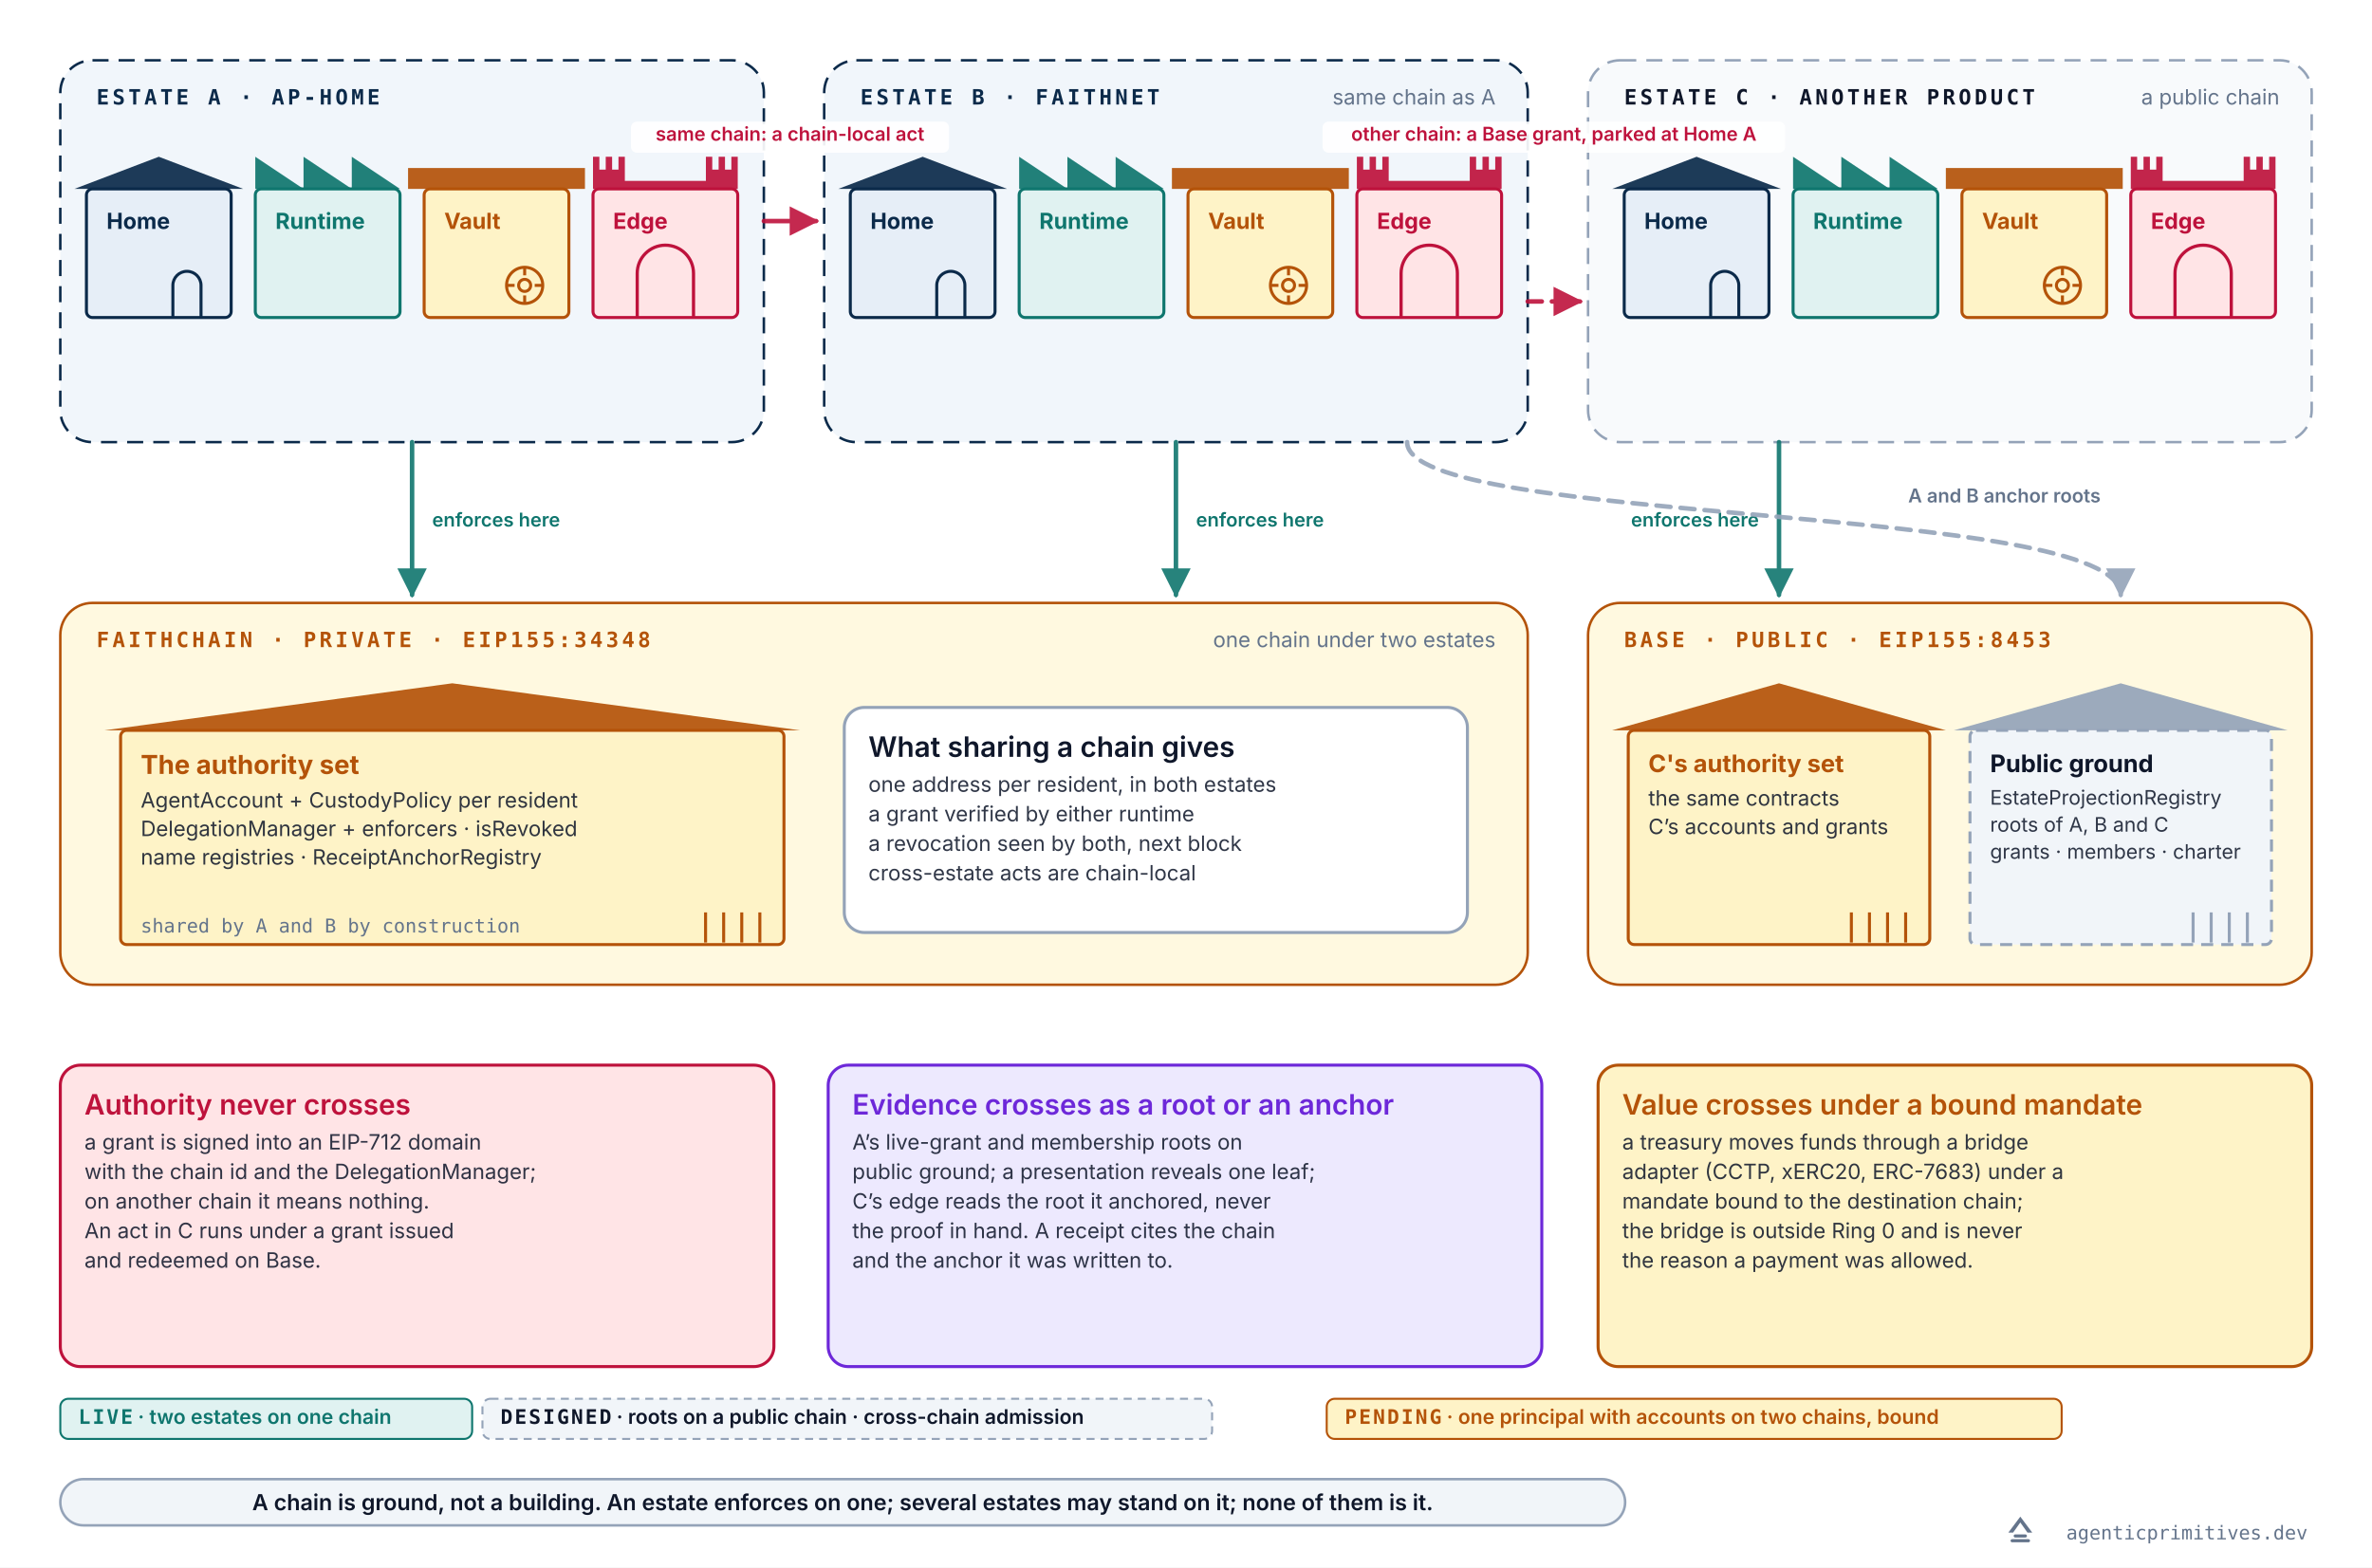
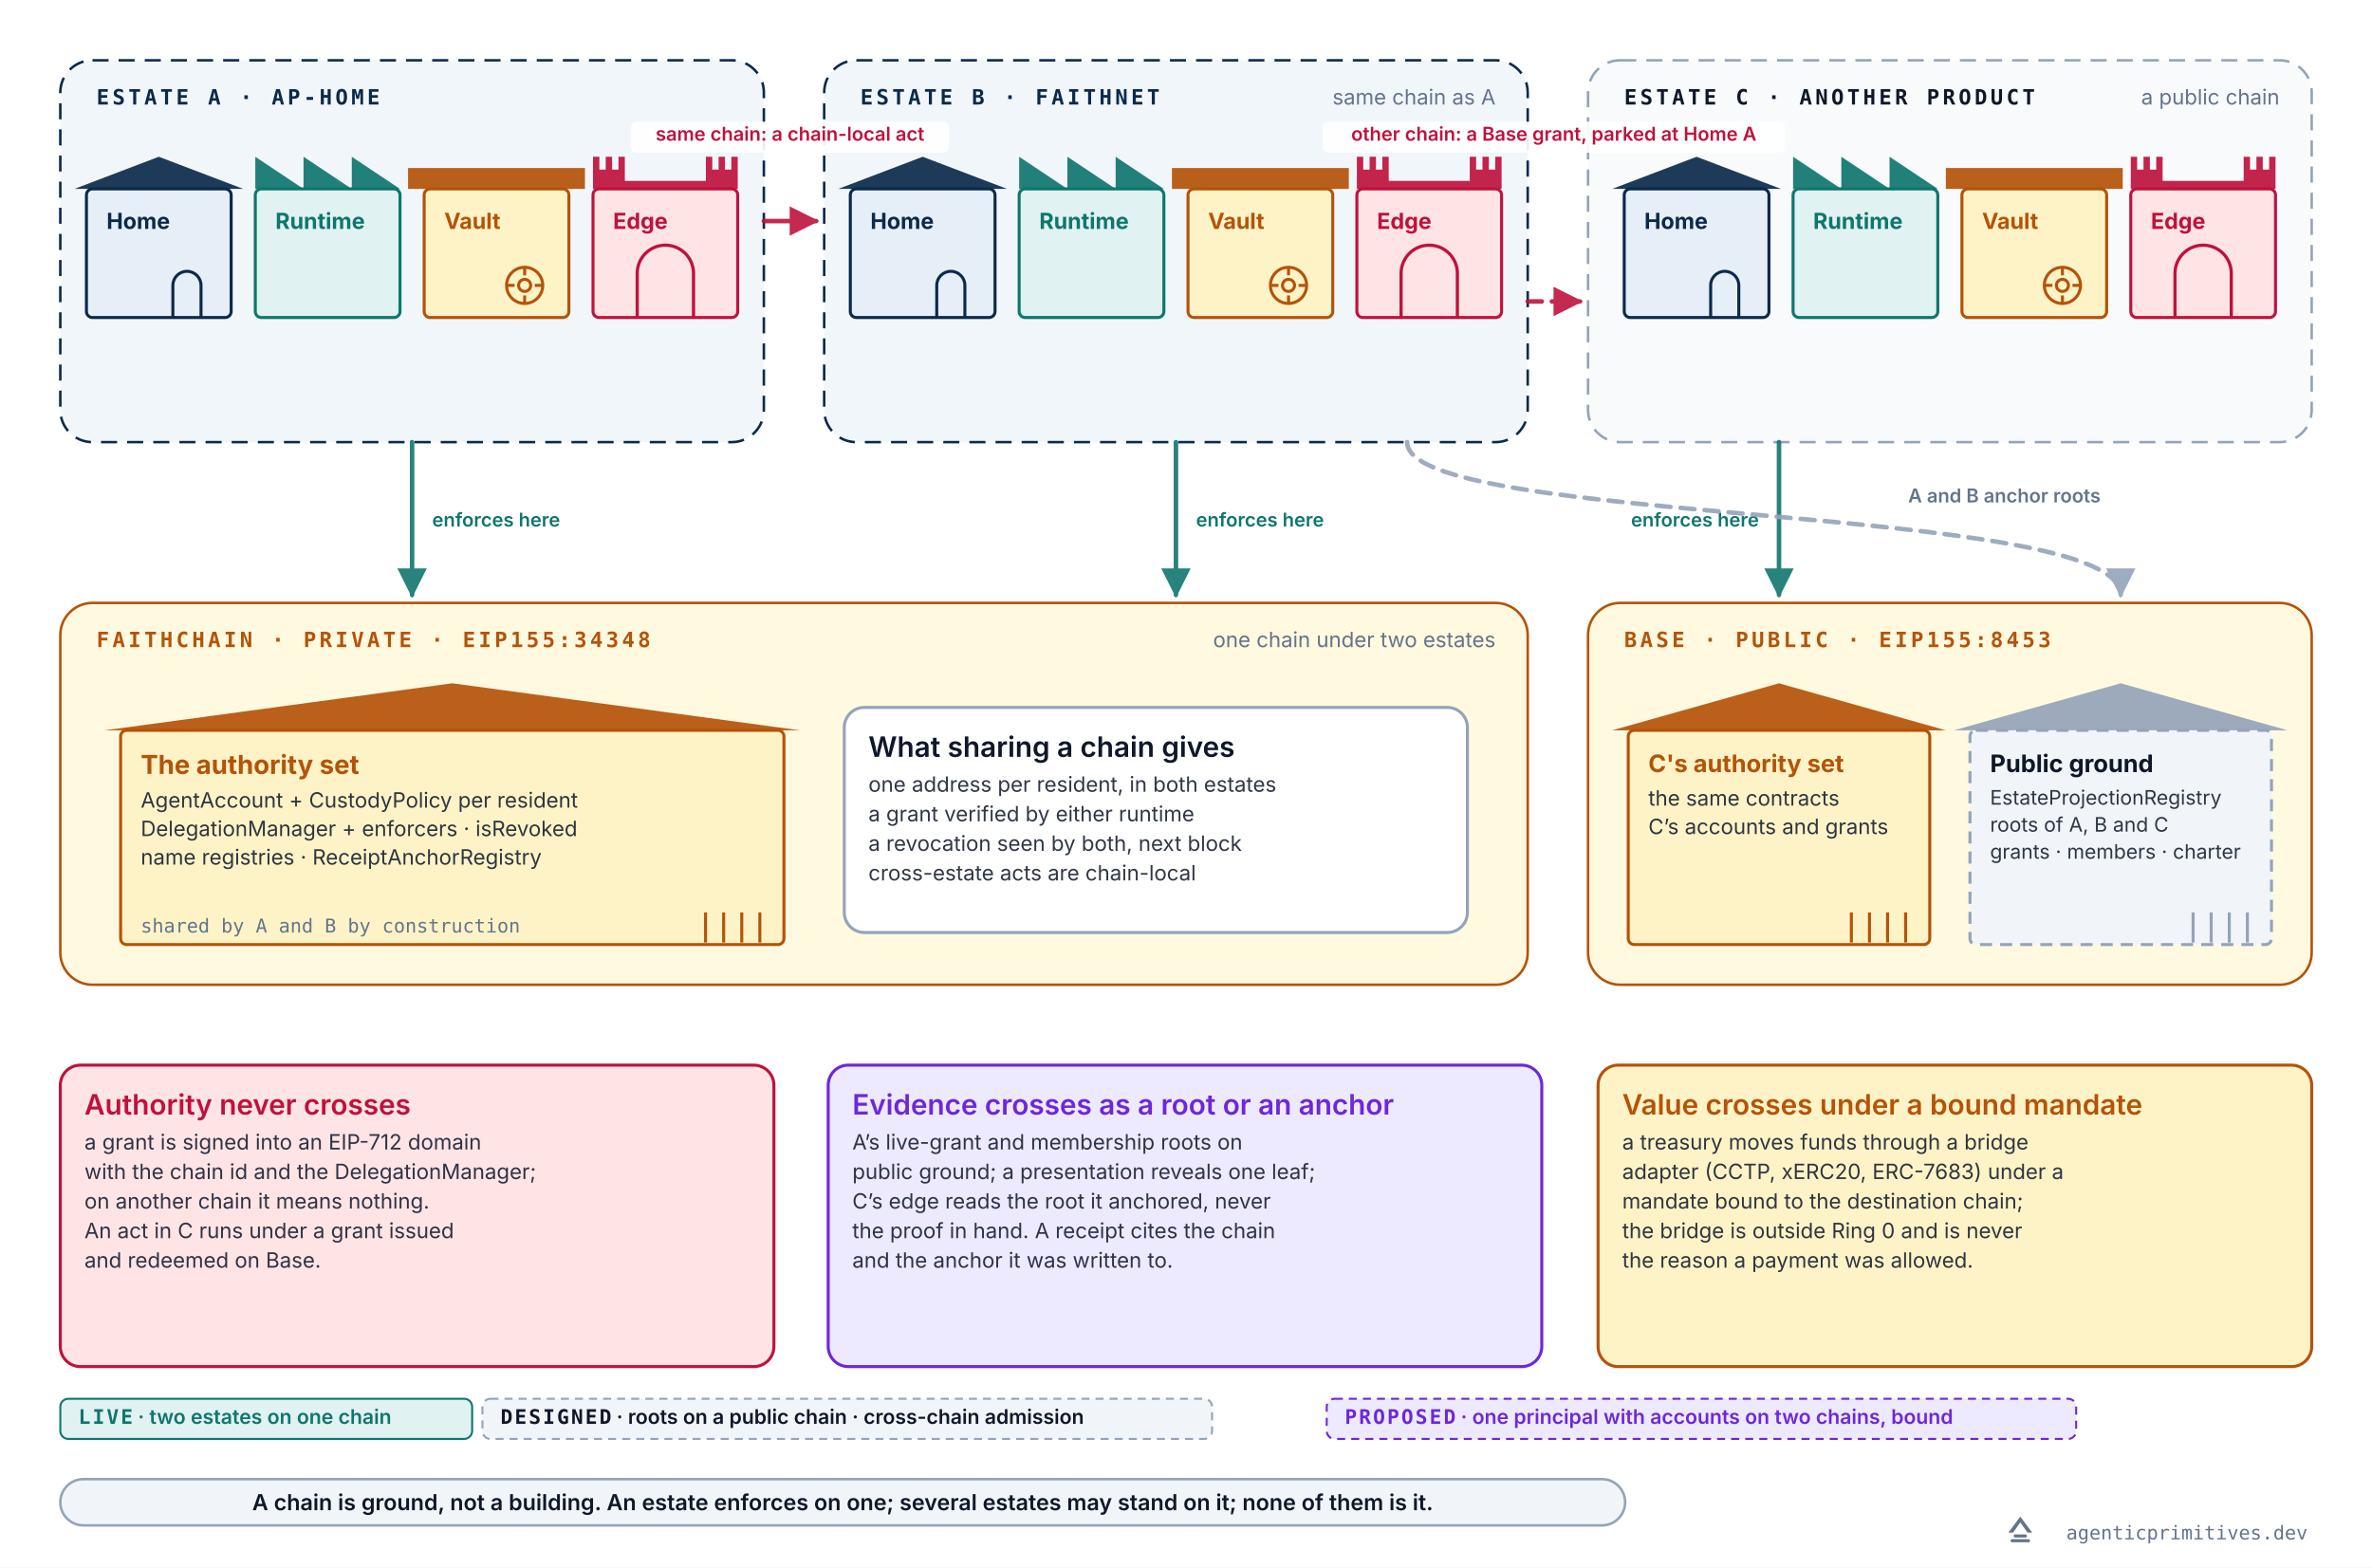
<svg xmlns="http://www.w3.org/2000/svg" viewBox="0 0 1180 780" role="img" aria-labelledby="chains-and-estates-title" style="width:100%;height:auto;display:block;font-family:ui-sans-serif, system-ui, -apple-system, &quot;Segoe UI&quot;, Inter, sans-serif;font-feature-settings:normal;word-spacing:0.12em">
  <defs>
    <marker id="chains-and-estates-arrow" viewBox="0 0 10 10" refX="9" refY="5" markerWidth="6.5" markerHeight="6.5" orient="auto-start-reverse">
      <path d="M 0 0 L 10 5 L 0 10 z" fill="#94a3b8" />
    </marker>
    <marker id="chains-and-estates-arrow-ink" viewBox="0 0 10 10" refX="9" refY="5" markerWidth="6.5" markerHeight="6.5" orient="auto-start-reverse">
      <path d="M 0 0 L 10 5 L 0 10 z" fill="#0f172a" />
    </marker>
    <marker id="chains-and-estates-arrow-amber" viewBox="0 0 10 10" refX="9" refY="5" markerWidth="6.5" markerHeight="6.5" orient="auto-start-reverse">
      <path d="M 0 0 L 10 5 L 0 10 z" fill="#b45309" />
    </marker>
    <marker id="chains-and-estates-arrow-teal" viewBox="0 0 10 10" refX="9" refY="5" markerWidth="6.5" markerHeight="6.5" orient="auto-start-reverse">
      <path d="M 0 0 L 10 5 L 0 10 z" fill="#0f766e" />
    </marker>
    <marker id="chains-and-estates-arrow-rose" viewBox="0 0 10 10" refX="9" refY="5" markerWidth="6.5" markerHeight="6.5" orient="auto-start-reverse">
      <path d="M 0 0 L 10 5 L 0 10 z" fill="#be123c" />
    </marker>
    <marker id="chains-and-estates-arrow-navy" viewBox="0 0 10 10" refX="9" refY="5" markerWidth="6.5" markerHeight="6.5" orient="auto-start-reverse">
      <path d="M 0 0 L 10 5 L 0 10 z" fill="#0b2a4a" />
    </marker>
    <marker id="chains-and-estates-arrow-violet" viewBox="0 0 10 10" refX="9" refY="5" markerWidth="6.5" markerHeight="6.5" orient="auto-start-reverse">
      <path d="M 0 0 L 10 5 L 0 10 z" fill="#6d28d9" />
    </marker>
    <filter id="chains-and-estates-shadow" x="-10%" y="-10%" width="120%" height="130%">
      <feDropShadow dx="0" dy="2" stdDeviation="3" flood-color="#000" flood-opacity="0.12" />
    </filter>
  </defs>
  <rect x="0" y="0" width="1180" height="780" fill="#ffffff" />
  <g>
    <rect x="30" y="30" width="350" height="190" rx="16" fill="#e6eef7" fill-opacity="0.55" stroke="#0b2a4a" stroke-width="1.25" stroke-dasharray="8 5" />
    <text x="48" y="52" font-size="10.5" font-weight="700" fill="#0b2a4a" letter-spacing="1.6" font-family="ui-monospace, SFMono-Regular, Menlo, Consolas, monospace">ESTATE A · AP-HOME</text>
  </g>
  <g>
    <path d="M 37 94 L 79 78 L 121 94 Z" fill="#0b2a4a" opacity="0.92" />
    <rect x="43" y="94" width="72" height="64" rx="3" fill="#e6eef7" stroke="#0b2a4a" stroke-width="1.5" />
    <text x="53" y="113.9" font-size="11" font-weight="650" fill="#0b2a4a" font-family="ui-sans-serif, system-ui, -apple-system, &quot;Segoe UI&quot;, Inter, sans-serif">Home</text>
    <path d="M 86 158 v -16 a 7 7 0 0 1 14 0 v 16" fill="none" stroke="#0b2a4a" stroke-width="1.5" />
  </g>
  <g>
    <path d="M 127 94 L 127 78 L 151 94 L 151 78 L 175 94 L 175 78 L 199 94 Z" fill="#0f766e" opacity="0.92" />
    <rect x="127" y="94" width="72" height="64" rx="3" fill="#e0f2f1" stroke="#0f766e" stroke-width="1.5" />
    <text x="137" y="113.9" font-size="11" font-weight="650" fill="#0f766e" font-family="ui-sans-serif, system-ui, -apple-system, &quot;Segoe UI&quot;, Inter, sans-serif">Runtime</text>
  </g>
  <g>
    <path d="M 203 94 L 203 83.6 L 291 83.6 L 291 94 Z" fill="#b45309" opacity="0.92" />
    <rect x="211" y="94" width="72" height="64" rx="3" fill="#fef3c7" stroke="#b45309" stroke-width="1.5" />
    <text x="221" y="113.9" font-size="11" font-weight="650" fill="#b45309" font-family="ui-sans-serif, system-ui, -apple-system, &quot;Segoe UI&quot;, Inter, sans-serif">Vault</text>
    <g fill="none" stroke="#b45309" stroke-width="1.5">
      <circle cx="261" cy="142" r="9" />
      <circle cx="261" cy="142" r="3" />
      <path d="M 261 133 v 4 M 261 147 v 4 M 252 142 h 4 M 266 142 h 4" />
    </g>
  </g>
  <g>
    <path d="M 295 94 L 295 78 L 295 78 L 298.168 78 L 298.168 84.4 L 301.336 84.4 L 301.336 78 L 304.504 78 L 304.504 84.4 L 307.672 84.4 L 307.672 78 L 310.84 78 L 310.84 84.4 L 310.84 90 L 351.16 90 L 351.16 84.4 L 351.16 78 L 354.328 78 L 354.328 84.4 L 357.496 84.4 L 357.496 78 L 360.664 78 L 360.664 84.4 L 363.832 84.4 L 363.832 78 L 367 78 L 367 84.4 L 367 78 L 367 94 Z" fill="#be123c" opacity="0.92" />
    <rect x="295" y="94" width="72" height="64" rx="3" fill="#ffe4e6" stroke="#be123c" stroke-width="1.5" />
    <text x="305" y="113.9" font-size="11" font-weight="650" fill="#be123c" font-family="ui-sans-serif, system-ui, -apple-system, &quot;Segoe UI&quot;, Inter, sans-serif">Edge</text>
    <path d="M 317 158 v -22 a 14 14 0 0 1 28 0 v 22" fill="none" stroke="#be123c" stroke-width="1.6" />
  </g>
  <g>
    <rect x="410" y="30" width="350" height="190" rx="16" fill="#e6eef7" fill-opacity="0.55" stroke="#0b2a4a" stroke-width="1.25" stroke-dasharray="8 5" />
    <text x="428" y="52" font-size="10.5" font-weight="700" fill="#0b2a4a" letter-spacing="1.6" font-family="ui-monospace, SFMono-Regular, Menlo, Consolas, monospace">ESTATE B · FAITHNET</text>
    <text x="744" y="52" font-size="10.5" fill="#64748b" text-anchor="end" font-family="ui-sans-serif, system-ui, -apple-system, &quot;Segoe UI&quot;, Inter, sans-serif">same chain as A</text>
  </g>
  <g>
    <path d="M 417 94 L 459 78 L 501 94 Z" fill="#0b2a4a" opacity="0.92" />
    <rect x="423" y="94" width="72" height="64" rx="3" fill="#e6eef7" stroke="#0b2a4a" stroke-width="1.5" />
    <text x="433" y="113.9" font-size="11" font-weight="650" fill="#0b2a4a" font-family="ui-sans-serif, system-ui, -apple-system, &quot;Segoe UI&quot;, Inter, sans-serif">Home</text>
    <path d="M 466 158 v -16 a 7 7 0 0 1 14 0 v 16" fill="none" stroke="#0b2a4a" stroke-width="1.5" />
  </g>
  <g>
    <path d="M 507 94 L 507 78 L 531 94 L 531 78 L 555 94 L 555 78 L 579 94 Z" fill="#0f766e" opacity="0.92" />
    <rect x="507" y="94" width="72" height="64" rx="3" fill="#e0f2f1" stroke="#0f766e" stroke-width="1.5" />
    <text x="517" y="113.9" font-size="11" font-weight="650" fill="#0f766e" font-family="ui-sans-serif, system-ui, -apple-system, &quot;Segoe UI&quot;, Inter, sans-serif">Runtime</text>
  </g>
  <g>
    <path d="M 583 94 L 583 83.6 L 671 83.6 L 671 94 Z" fill="#b45309" opacity="0.92" />
    <rect x="591" y="94" width="72" height="64" rx="3" fill="#fef3c7" stroke="#b45309" stroke-width="1.5" />
    <text x="601" y="113.9" font-size="11" font-weight="650" fill="#b45309" font-family="ui-sans-serif, system-ui, -apple-system, &quot;Segoe UI&quot;, Inter, sans-serif">Vault</text>
    <g fill="none" stroke="#b45309" stroke-width="1.5">
      <circle cx="641" cy="142" r="9" />
      <circle cx="641" cy="142" r="3" />
      <path d="M 641 133 v 4 M 641 147 v 4 M 632 142 h 4 M 646 142 h 4" />
    </g>
  </g>
  <g>
    <path d="M 675 94 L 675 78 L 675 78 L 678.168 78 L 678.168 84.4 L 681.336 84.4 L 681.336 78 L 684.504 78 L 684.504 84.4 L 687.672 84.4 L 687.672 78 L 690.84 78 L 690.84 84.4 L 690.84 90 L 731.16 90 L 731.16 84.4 L 731.16 78 L 734.328 78 L 734.328 84.4 L 737.496 84.4 L 737.496 78 L 740.664 78 L 740.664 84.4 L 743.832 84.4 L 743.832 78 L 747 78 L 747 84.4 L 747 78 L 747 94 Z" fill="#be123c" opacity="0.92" />
    <rect x="675" y="94" width="72" height="64" rx="3" fill="#ffe4e6" stroke="#be123c" stroke-width="1.5" />
    <text x="685" y="113.9" font-size="11" font-weight="650" fill="#be123c" font-family="ui-sans-serif, system-ui, -apple-system, &quot;Segoe UI&quot;, Inter, sans-serif">Edge</text>
    <path d="M 697 158 v -22 a 14 14 0 0 1 28 0 v 22" fill="none" stroke="#be123c" stroke-width="1.6" />
  </g>
  <g>
    <rect x="790" y="30" width="360" height="190" rx="16" fill="#f1f5f9" fill-opacity="0.55" stroke="#94a3b8" stroke-width="1.25" stroke-dasharray="8 5" />
    <text x="808" y="52" font-size="10.5" font-weight="700" fill="#0f172a" letter-spacing="1.6" font-family="ui-monospace, SFMono-Regular, Menlo, Consolas, monospace">ESTATE C · ANOTHER PRODUCT</text>
    <text x="1134" y="52" font-size="10.5" fill="#64748b" text-anchor="end" font-family="ui-sans-serif, system-ui, -apple-system, &quot;Segoe UI&quot;, Inter, sans-serif">a public chain</text>
  </g>
  <g>
    <path d="M 802 94 L 844 78 L 886 94 Z" fill="#0b2a4a" opacity="0.92" />
    <rect x="808" y="94" width="72" height="64" rx="3" fill="#e6eef7" stroke="#0b2a4a" stroke-width="1.5" />
    <text x="818" y="113.9" font-size="11" font-weight="650" fill="#0b2a4a" font-family="ui-sans-serif, system-ui, -apple-system, &quot;Segoe UI&quot;, Inter, sans-serif">Home</text>
    <path d="M 851 158 v -16 a 7 7 0 0 1 14 0 v 16" fill="none" stroke="#0b2a4a" stroke-width="1.5" />
  </g>
  <g>
    <path d="M 892 94 L 892 78 L 916 94 L 916 78 L 940 94 L 940 78 L 964 94 Z" fill="#0f766e" opacity="0.92" />
    <rect x="892" y="94" width="72" height="64" rx="3" fill="#e0f2f1" stroke="#0f766e" stroke-width="1.5" />
    <text x="902" y="113.9" font-size="11" font-weight="650" fill="#0f766e" font-family="ui-sans-serif, system-ui, -apple-system, &quot;Segoe UI&quot;, Inter, sans-serif">Runtime</text>
  </g>
  <g>
    <path d="M 968 94 L 968 83.6 L 1056 83.6 L 1056 94 Z" fill="#b45309" opacity="0.92" />
    <rect x="976" y="94" width="72" height="64" rx="3" fill="#fef3c7" stroke="#b45309" stroke-width="1.5" />
    <text x="986" y="113.9" font-size="11" font-weight="650" fill="#b45309" font-family="ui-sans-serif, system-ui, -apple-system, &quot;Segoe UI&quot;, Inter, sans-serif">Vault</text>
    <g fill="none" stroke="#b45309" stroke-width="1.5">
      <circle cx="1026" cy="142" r="9" />
      <circle cx="1026" cy="142" r="3" />
      <path d="M 1026 133 v 4 M 1026 147 v 4 M 1017 142 h 4 M 1031 142 h 4" />
    </g>
  </g>
  <g>
    <path d="M 1060 94 L 1060 78 L 1060 78 L 1063.168 78 L 1063.168 84.4 L 1066.336 84.4 L 1066.336 78 L 1069.504 78 L 1069.504 84.4 L 1072.672 84.4 L 1072.672 78 L 1075.84 78 L 1075.84 84.4 L 1075.84 90 L 1116.16 90 L 1116.16 84.4 L 1116.16 78 L 1119.328 78 L 1119.328 84.4 L 1122.496 84.4 L 1122.496 78 L 1125.664 78 L 1125.664 84.4 L 1128.832 84.4 L 1128.832 78 L 1132 78 L 1132 84.4 L 1132 78 L 1132 94 Z" fill="#be123c" opacity="0.92" />
    <rect x="1060" y="94" width="72" height="64" rx="3" fill="#ffe4e6" stroke="#be123c" stroke-width="1.5" />
    <text x="1070" y="113.9" font-size="11" font-weight="650" fill="#be123c" font-family="ui-sans-serif, system-ui, -apple-system, &quot;Segoe UI&quot;, Inter, sans-serif">Edge</text>
    <path d="M 1082 158 v -22 a 14 14 0 0 1 28 0 v 22" fill="none" stroke="#be123c" stroke-width="1.6" />
  </g>
  <g>
    <rect x="30" y="300" width="730" height="190" rx="16" fill="#fef3c7" fill-opacity="0.55" stroke="#b45309" stroke-width="1.25" />
    <text x="48" y="322" font-size="10.5" font-weight="700" fill="#b45309" letter-spacing="1.6" font-family="ui-monospace, SFMono-Regular, Menlo, Consolas, monospace">FAITHCHAIN · PRIVATE · EIP155:34348</text>
    <text x="744" y="322" font-size="10.5" fill="#64748b" text-anchor="end" font-family="ui-sans-serif, system-ui, -apple-system, &quot;Segoe UI&quot;, Inter, sans-serif">one chain under two estates</text>
  </g>
  <g>
    <path d="M 52 363.4 L 225 340 L 398 363.4 Z" fill="#b45309" opacity="0.92" />
    <rect x="60" y="363.4" width="330" height="106.6" rx="3" fill="#fef3c7" stroke="#b45309" stroke-width="1.5" />
    <text x="70" y="385.1" font-size="13" font-weight="650" fill="#b45309" font-family="ui-sans-serif, system-ui, -apple-system, &quot;Segoe UI&quot;, Inter, sans-serif">The authority set</text>
    <text x="70" y="401.85" font-size="10.5" fill="#0f172a" opacity="0.86" font-family="ui-sans-serif, system-ui, -apple-system, &quot;Segoe UI&quot;, Inter, sans-serif">AgentAccount + CustodyPolicy per resident</text>
    <text x="70" y="416.025" font-size="10.5" fill="#0f172a" opacity="0.86" font-family="ui-sans-serif, system-ui, -apple-system, &quot;Segoe UI&quot;, Inter, sans-serif">DelegationManager + enforcers · isRevoked</text>
    <text x="70" y="430.2" font-size="10.5" fill="#0f172a" opacity="0.86" font-family="ui-sans-serif, system-ui, -apple-system, &quot;Segoe UI&quot;, Inter, sans-serif">name registries · ReceiptAnchorRegistry</text>
    <text x="70" y="464" font-size="9.5" fill="#64748b" font-family="ui-monospace, SFMono-Regular, Menlo, Consolas, monospace">shared by A and B by construction</text>
    <g stroke="#b45309" stroke-width="1.5">
      <line x1="378" y1="469" x2="378" y2="454" />
      <line x1="369" y1="469" x2="369" y2="454" />
      <line x1="360" y1="469" x2="360" y2="454" />
      <line x1="351" y1="469" x2="351" y2="454" />
    </g>
  </g>
  <g>
    <rect x="420" y="352" width="310" height="112" rx="10" fill="#ffffff" stroke="#94a3b8" stroke-width="1.5" />
    <text x="432" y="376.6" font-size="14" font-weight="600" fill="#0f172a" text-anchor="start" font-family="ui-sans-serif, system-ui, -apple-system, &quot;Segoe UI&quot;, Inter, sans-serif">What sharing a chain gives</text>
    <text x="432" y="393.975" font-size="10.5" fill="#0f172a" text-anchor="start" font-family="ui-sans-serif, system-ui, -apple-system, &quot;Segoe UI&quot;, Inter, sans-serif" opacity="0.86">one address per resident, in both estates</text>
    <text x="432" y="408.675" font-size="10.5" fill="#0f172a" text-anchor="start" font-family="ui-sans-serif, system-ui, -apple-system, &quot;Segoe UI&quot;, Inter, sans-serif" opacity="0.86">a grant verified by either runtime</text>
    <text x="432" y="423.375" font-size="10.5" fill="#0f172a" text-anchor="start" font-family="ui-sans-serif, system-ui, -apple-system, &quot;Segoe UI&quot;, Inter, sans-serif" opacity="0.86">a revocation seen by both, next block</text>
    <text x="432" y="438.075" font-size="10.5" fill="#0f172a" text-anchor="start" font-family="ui-sans-serif, system-ui, -apple-system, &quot;Segoe UI&quot;, Inter, sans-serif" opacity="0.86">cross-estate acts are chain-local</text>
  </g>
  <g>
    <rect x="790" y="300" width="360" height="190" rx="16" fill="#fef3c7" fill-opacity="0.55" stroke="#b45309" stroke-width="1.25" />
    <text x="808" y="322" font-size="10.5" font-weight="700" fill="#b45309" letter-spacing="1.6" font-family="ui-monospace, SFMono-Regular, Menlo, Consolas, monospace">BASE · PUBLIC · EIP155:8453</text>
  </g>
  <g>
    <path d="M 802 363.4 L 885 340 L 968 363.4 Z" fill="#b45309" opacity="0.92" />
    <rect x="810" y="363.4" width="150" height="106.6" rx="3" fill="#fef3c7" stroke="#b45309" stroke-width="1.5" />
    <text x="820" y="384.2" font-size="12" font-weight="650" fill="#b45309" font-family="ui-sans-serif, system-ui, -apple-system, &quot;Segoe UI&quot;, Inter, sans-serif">C's authority set</text>
    <text x="820" y="400.85" font-size="10.5" fill="#0f172a" opacity="0.86" font-family="ui-sans-serif, system-ui, -apple-system, &quot;Segoe UI&quot;, Inter, sans-serif">the same contracts</text>
    <text x="820" y="415.025" font-size="10.5" fill="#0f172a" opacity="0.86" font-family="ui-sans-serif, system-ui, -apple-system, &quot;Segoe UI&quot;, Inter, sans-serif">C’s accounts and grants</text>
    <g stroke="#b45309" stroke-width="1.5">
      <line x1="948" y1="469" x2="948" y2="454" />
      <line x1="939" y1="469" x2="939" y2="454" />
      <line x1="930" y1="469" x2="930" y2="454" />
      <line x1="921" y1="469" x2="921" y2="454" />
    </g>
  </g>
  <g>
    <path d="M 972 363.4 L 1055 340 L 1138 363.4 Z" fill="#94a3b8" opacity="0.92" />
    <rect x="980" y="363.4" width="150" height="106.6" rx="3" fill="#f1f5f9" stroke="#94a3b8" stroke-width="1.5" stroke-dasharray="6 4" />
    <text x="990" y="384.2" font-size="12" font-weight="650" fill="#0f172a" font-family="ui-sans-serif, system-ui, -apple-system, &quot;Segoe UI&quot;, Inter, sans-serif">Public ground</text>
    <text x="990" y="400.372" font-size="9.969" fill="#0f172a" opacity="0.86" font-family="ui-sans-serif, system-ui, -apple-system, &quot;Segoe UI&quot;, Inter, sans-serif">EstateProjectionRegistry</text>
    <text x="990" y="413.831" font-size="9.969" fill="#0f172a" opacity="0.86" font-family="ui-sans-serif, system-ui, -apple-system, &quot;Segoe UI&quot;, Inter, sans-serif">roots of A, B and C</text>
    <text x="990" y="427.29" font-size="9.969" fill="#0f172a" opacity="0.86" font-family="ui-sans-serif, system-ui, -apple-system, &quot;Segoe UI&quot;, Inter, sans-serif">grants · members · charter</text>
    <g stroke="#94a3b8" stroke-width="1.5">
      <line x1="1118" y1="469" x2="1118" y2="454" />
      <line x1="1109" y1="469" x2="1109" y2="454" />
      <line x1="1100" y1="469" x2="1100" y2="454" />
      <line x1="1091" y1="469" x2="1091" y2="454" />
    </g>
  </g>
  <g>
    <path d="M 205 220 V 296" fill="none" stroke="#0f766e" stroke-width="2.25" marker-end="url(#chains-and-estates-arrow-teal)" stroke-linecap="round" opacity="0.9" />
    <rect x="210" y="252.5" width="77.368" height="15.5" rx="3" fill="#ffffff" opacity="0.92" />
    <text x="215" y="262" font-size="9.5" text-anchor="start" fill="#0f766e" font-weight="600" font-family="ui-sans-serif, system-ui, -apple-system, &quot;Segoe UI&quot;, Inter, sans-serif">enforces here</text>
  </g>
  <g>
    <path d="M 585 220 V 296" fill="none" stroke="#0f766e" stroke-width="2.25" marker-end="url(#chains-and-estates-arrow-teal)" stroke-linecap="round" opacity="0.9" />
    <rect x="590" y="252.5" width="77.368" height="15.5" rx="3" fill="#ffffff" opacity="0.92" />
    <text x="595" y="262" font-size="9.5" text-anchor="start" fill="#0f766e" font-weight="600" font-family="ui-sans-serif, system-ui, -apple-system, &quot;Segoe UI&quot;, Inter, sans-serif">enforces here</text>
  </g>
  <g>
    <path d="M 885 220 V 296" fill="none" stroke="#0f766e" stroke-width="2.25" marker-end="url(#chains-and-estates-arrow-teal)" stroke-linecap="round" opacity="0.9" />
    <rect x="802.632" y="252.5" width="77.368" height="15.5" rx="3" fill="#ffffff" opacity="0.92" />
    <text x="875" y="262" font-size="9.5" text-anchor="end" fill="#0f766e" font-weight="600" font-family="ui-sans-serif, system-ui, -apple-system, &quot;Segoe UI&quot;, Inter, sans-serif">enforces here</text>
  </g>
  <g>
    <path d="M 700 220 C 700 262, 1055 250, 1055 296" fill="none" stroke="#94a3b8" stroke-width="2.25" stroke-dasharray="7 5" marker-end="url(#chains-and-estates-arrow)" stroke-linecap="round" opacity="0.9" />
    <rect x="935.373" y="240.5" width="114.627" height="15.5" rx="3" fill="#ffffff" opacity="0.92" />
    <text x="1045" y="250" font-size="9.5" text-anchor="end" fill="#64748b" font-weight="600" font-family="ui-sans-serif, system-ui, -apple-system, &quot;Segoe UI&quot;, Inter, sans-serif">A and B anchor roots</text>
  </g>
  <g>
    <path d="M 380 110 H 406" fill="none" stroke="#be123c" stroke-width="2.25" marker-end="url(#chains-and-estates-arrow-rose)" stroke-linecap="round" opacity="0.9" />
    <rect x="313.885" y="60.5" width="158.23" height="15.5" rx="3" fill="#ffffff" opacity="0.92" />
    <text x="393" y="70" font-size="9.5" text-anchor="middle" fill="#be123c" font-weight="600" font-family="ui-sans-serif, system-ui, -apple-system, &quot;Segoe UI&quot;, Inter, sans-serif">same chain: a chain-local act</text>
  </g>
  <g>
    <path d="M 760 150 H 786" fill="none" stroke="#be123c" stroke-width="2.25" stroke-dasharray="7 5" marker-end="url(#chains-and-estates-arrow-rose)" stroke-linecap="round" opacity="0.9" />
    <rect x="657.935" y="60.5" width="230.13" height="15.5" rx="3" fill="#ffffff" opacity="0.92" />
    <text x="773" y="70" font-size="9.5" text-anchor="middle" fill="#be123c" font-weight="600" font-family="ui-sans-serif, system-ui, -apple-system, &quot;Segoe UI&quot;, Inter, sans-serif">other chain: a Base grant, parked at Home A</text>
  </g>
  <g>
    <rect x="30" y="530" width="355" height="150" rx="10" fill="#ffe4e6" stroke="#be123c" stroke-width="1.5" />
    <text x="42" y="554.6" font-size="14" font-weight="600" fill="#be123c" text-anchor="start" font-family="ui-sans-serif, system-ui, -apple-system, &quot;Segoe UI&quot;, Inter, sans-serif">Authority never crosses</text>
    <text x="42" y="571.975" font-size="10.5" fill="#0f172a" text-anchor="start" font-family="ui-sans-serif, system-ui, -apple-system, &quot;Segoe UI&quot;, Inter, sans-serif" opacity="0.86">a grant is signed into an EIP-712 domain</text>
    <text x="42" y="586.675" font-size="10.5" fill="#0f172a" text-anchor="start" font-family="ui-sans-serif, system-ui, -apple-system, &quot;Segoe UI&quot;, Inter, sans-serif" opacity="0.86">with the chain id and the DelegationManager;</text>
    <text x="42" y="601.375" font-size="10.5" fill="#0f172a" text-anchor="start" font-family="ui-sans-serif, system-ui, -apple-system, &quot;Segoe UI&quot;, Inter, sans-serif" opacity="0.86">on another chain it means nothing.</text>
    <text x="42" y="616.075" font-size="10.5" fill="#0f172a" text-anchor="start" font-family="ui-sans-serif, system-ui, -apple-system, &quot;Segoe UI&quot;, Inter, sans-serif" opacity="0.86">An act in C runs under a grant issued</text>
    <text x="42" y="630.775" font-size="10.5" fill="#0f172a" text-anchor="start" font-family="ui-sans-serif, system-ui, -apple-system, &quot;Segoe UI&quot;, Inter, sans-serif" opacity="0.86">and redeemed on Base.</text>
  </g>
  <g>
    <rect x="412" y="530" width="355" height="150" rx="10" fill="#ede9fe" stroke="#6d28d9" stroke-width="1.5" />
    <text x="424" y="554.6" font-size="14" font-weight="600" fill="#6d28d9" text-anchor="start" font-family="ui-sans-serif, system-ui, -apple-system, &quot;Segoe UI&quot;, Inter, sans-serif">Evidence crosses as a root or an anchor</text>
    <text x="424" y="571.975" font-size="10.5" fill="#0f172a" text-anchor="start" font-family="ui-sans-serif, system-ui, -apple-system, &quot;Segoe UI&quot;, Inter, sans-serif" opacity="0.86">A’s live-grant and membership roots on</text>
    <text x="424" y="586.675" font-size="10.5" fill="#0f172a" text-anchor="start" font-family="ui-sans-serif, system-ui, -apple-system, &quot;Segoe UI&quot;, Inter, sans-serif" opacity="0.86">public ground; a presentation reveals one leaf;</text>
    <text x="424" y="601.375" font-size="10.5" fill="#0f172a" text-anchor="start" font-family="ui-sans-serif, system-ui, -apple-system, &quot;Segoe UI&quot;, Inter, sans-serif" opacity="0.86">C’s edge reads the root it anchored, never</text>
    <text x="424" y="616.075" font-size="10.5" fill="#0f172a" text-anchor="start" font-family="ui-sans-serif, system-ui, -apple-system, &quot;Segoe UI&quot;, Inter, sans-serif" opacity="0.86">the proof in hand. A receipt cites the chain</text>
    <text x="424" y="630.775" font-size="10.5" fill="#0f172a" text-anchor="start" font-family="ui-sans-serif, system-ui, -apple-system, &quot;Segoe UI&quot;, Inter, sans-serif" opacity="0.86">and the anchor it was written to.</text>
  </g>
  <g>
    <rect x="795" y="530" width="355" height="150" rx="10" fill="#fef3c7" stroke="#b45309" stroke-width="1.5" />
    <text x="807" y="554.6" font-size="14" font-weight="600" fill="#b45309" text-anchor="start" font-family="ui-sans-serif, system-ui, -apple-system, &quot;Segoe UI&quot;, Inter, sans-serif">Value crosses under a bound mandate</text>
    <text x="807" y="571.975" font-size="10.5" fill="#0f172a" text-anchor="start" font-family="ui-sans-serif, system-ui, -apple-system, &quot;Segoe UI&quot;, Inter, sans-serif" opacity="0.86">a treasury moves funds through a bridge</text>
    <text x="807" y="586.675" font-size="10.5" fill="#0f172a" text-anchor="start" font-family="ui-sans-serif, system-ui, -apple-system, &quot;Segoe UI&quot;, Inter, sans-serif" opacity="0.86">adapter (CCTP, xERC20, ERC-7683) under a</text>
    <text x="807" y="601.375" font-size="10.5" fill="#0f172a" text-anchor="start" font-family="ui-sans-serif, system-ui, -apple-system, &quot;Segoe UI&quot;, Inter, sans-serif" opacity="0.86">mandate bound to the destination chain;</text>
    <text x="807" y="616.075" font-size="10.5" fill="#0f172a" text-anchor="start" font-family="ui-sans-serif, system-ui, -apple-system, &quot;Segoe UI&quot;, Inter, sans-serif" opacity="0.86">the bridge is outside Ring 0 and is never</text>
    <text x="807" y="630.775" font-size="10.5" fill="#0f172a" text-anchor="start" font-family="ui-sans-serif, system-ui, -apple-system, &quot;Segoe UI&quot;, Inter, sans-serif" opacity="0.86">the reason a payment was allowed.</text>
  </g>
  <g>
    <rect x="30" y="696" width="204.885" height="20" rx="4" fill="#e0f2f1" stroke="#0f766e" stroke-width="1" />
    <text x="39" y="708.5" font-size="10" font-weight="600" fill="#0f766e" font-family="ui-sans-serif, system-ui, -apple-system, &quot;Segoe UI&quot;, Inter, sans-serif">
      <tspan font-family="ui-monospace, SFMono-Regular, Menlo, Consolas, monospace" letter-spacing="1">LIVE</tspan>  ·  two estates on one chain</text>
  </g>
  <g>
    <rect x="240" y="696" width="362.982" height="20" rx="4" fill="#f1f5f9" stroke="#94a3b8" stroke-width="1" stroke-dasharray="4 3" />
    <text x="249" y="708.5" font-size="10" font-weight="600" fill="#0f172a" font-family="ui-sans-serif, system-ui, -apple-system, &quot;Segoe UI&quot;, Inter, sans-serif">
      <tspan font-family="ui-monospace, SFMono-Regular, Menlo, Consolas, monospace" letter-spacing="1">DESIGNED</tspan>  ·  roots on a public chain · cross-chain admission</text>
  </g>
  <g>
-     <rect x="660" y="696" width="365.615" height="20" rx="4" fill="#fef3c7" stroke="#b45309" stroke-width="1" />
-     <text x="669" y="708.5" font-size="10" font-weight="600" fill="#b45309" font-family="ui-sans-serif, system-ui, -apple-system, &quot;Segoe UI&quot;, Inter, sans-serif">
-       <tspan font-family="ui-monospace, SFMono-Regular, Menlo, Consolas, monospace" letter-spacing="1">PENDING</tspan>  ·  one principal with accounts on two chains, bound</text>
+     <rect x="660" y="696" width="372.827" height="20" rx="4" fill="#ede9fe" stroke="#6d28d9" stroke-width="1" stroke-dasharray="4 3" />
+     <text x="669" y="708.5" font-size="10" font-weight="600" fill="#6d28d9" font-family="ui-sans-serif, system-ui, -apple-system, &quot;Segoe UI&quot;, Inter, sans-serif">
+       <tspan font-family="ui-monospace, SFMono-Regular, Menlo, Consolas, monospace" letter-spacing="1">PROPOSED</tspan>  ·  one principal with accounts on two chains, bound</text>
  </g>
  <g>
    <rect x="30" y="736" width="778.458" height="23" rx="11.5" fill="#f1f5f9" stroke="#94a3b8" stroke-width="1.25" />
    <text x="419.229" y="751.46" text-anchor="middle" font-size="11" font-weight="600" fill="#0f172a" font-family="ui-sans-serif, system-ui, -apple-system, &quot;Segoe UI&quot;, Inter, sans-serif">A chain is ground, not a building. An estate enforces on one; several estates may stand on it; none of them is it.</text>
  </g>
  <g>
    <g transform="translate(998 754) scale(0.22)" fill="#64748b">
      <path d="M32 3 L59 39 H48.2 L32 16.2 L15.8 39 H5 Z" />
      <rect x="17" y="43.2" width="30" height="7" rx="3.5" />
      <rect x="10" y="54" width="44" height="7" rx="3.5" />
    </g>
    <text x="1148" y="766" font-size="9.5" text-anchor="end" fill="#64748b" font-weight="500" font-family="ui-monospace, SFMono-Regular, Menlo, Consolas, monospace">agenticprimitives.dev</text>
  </g>
</svg>
